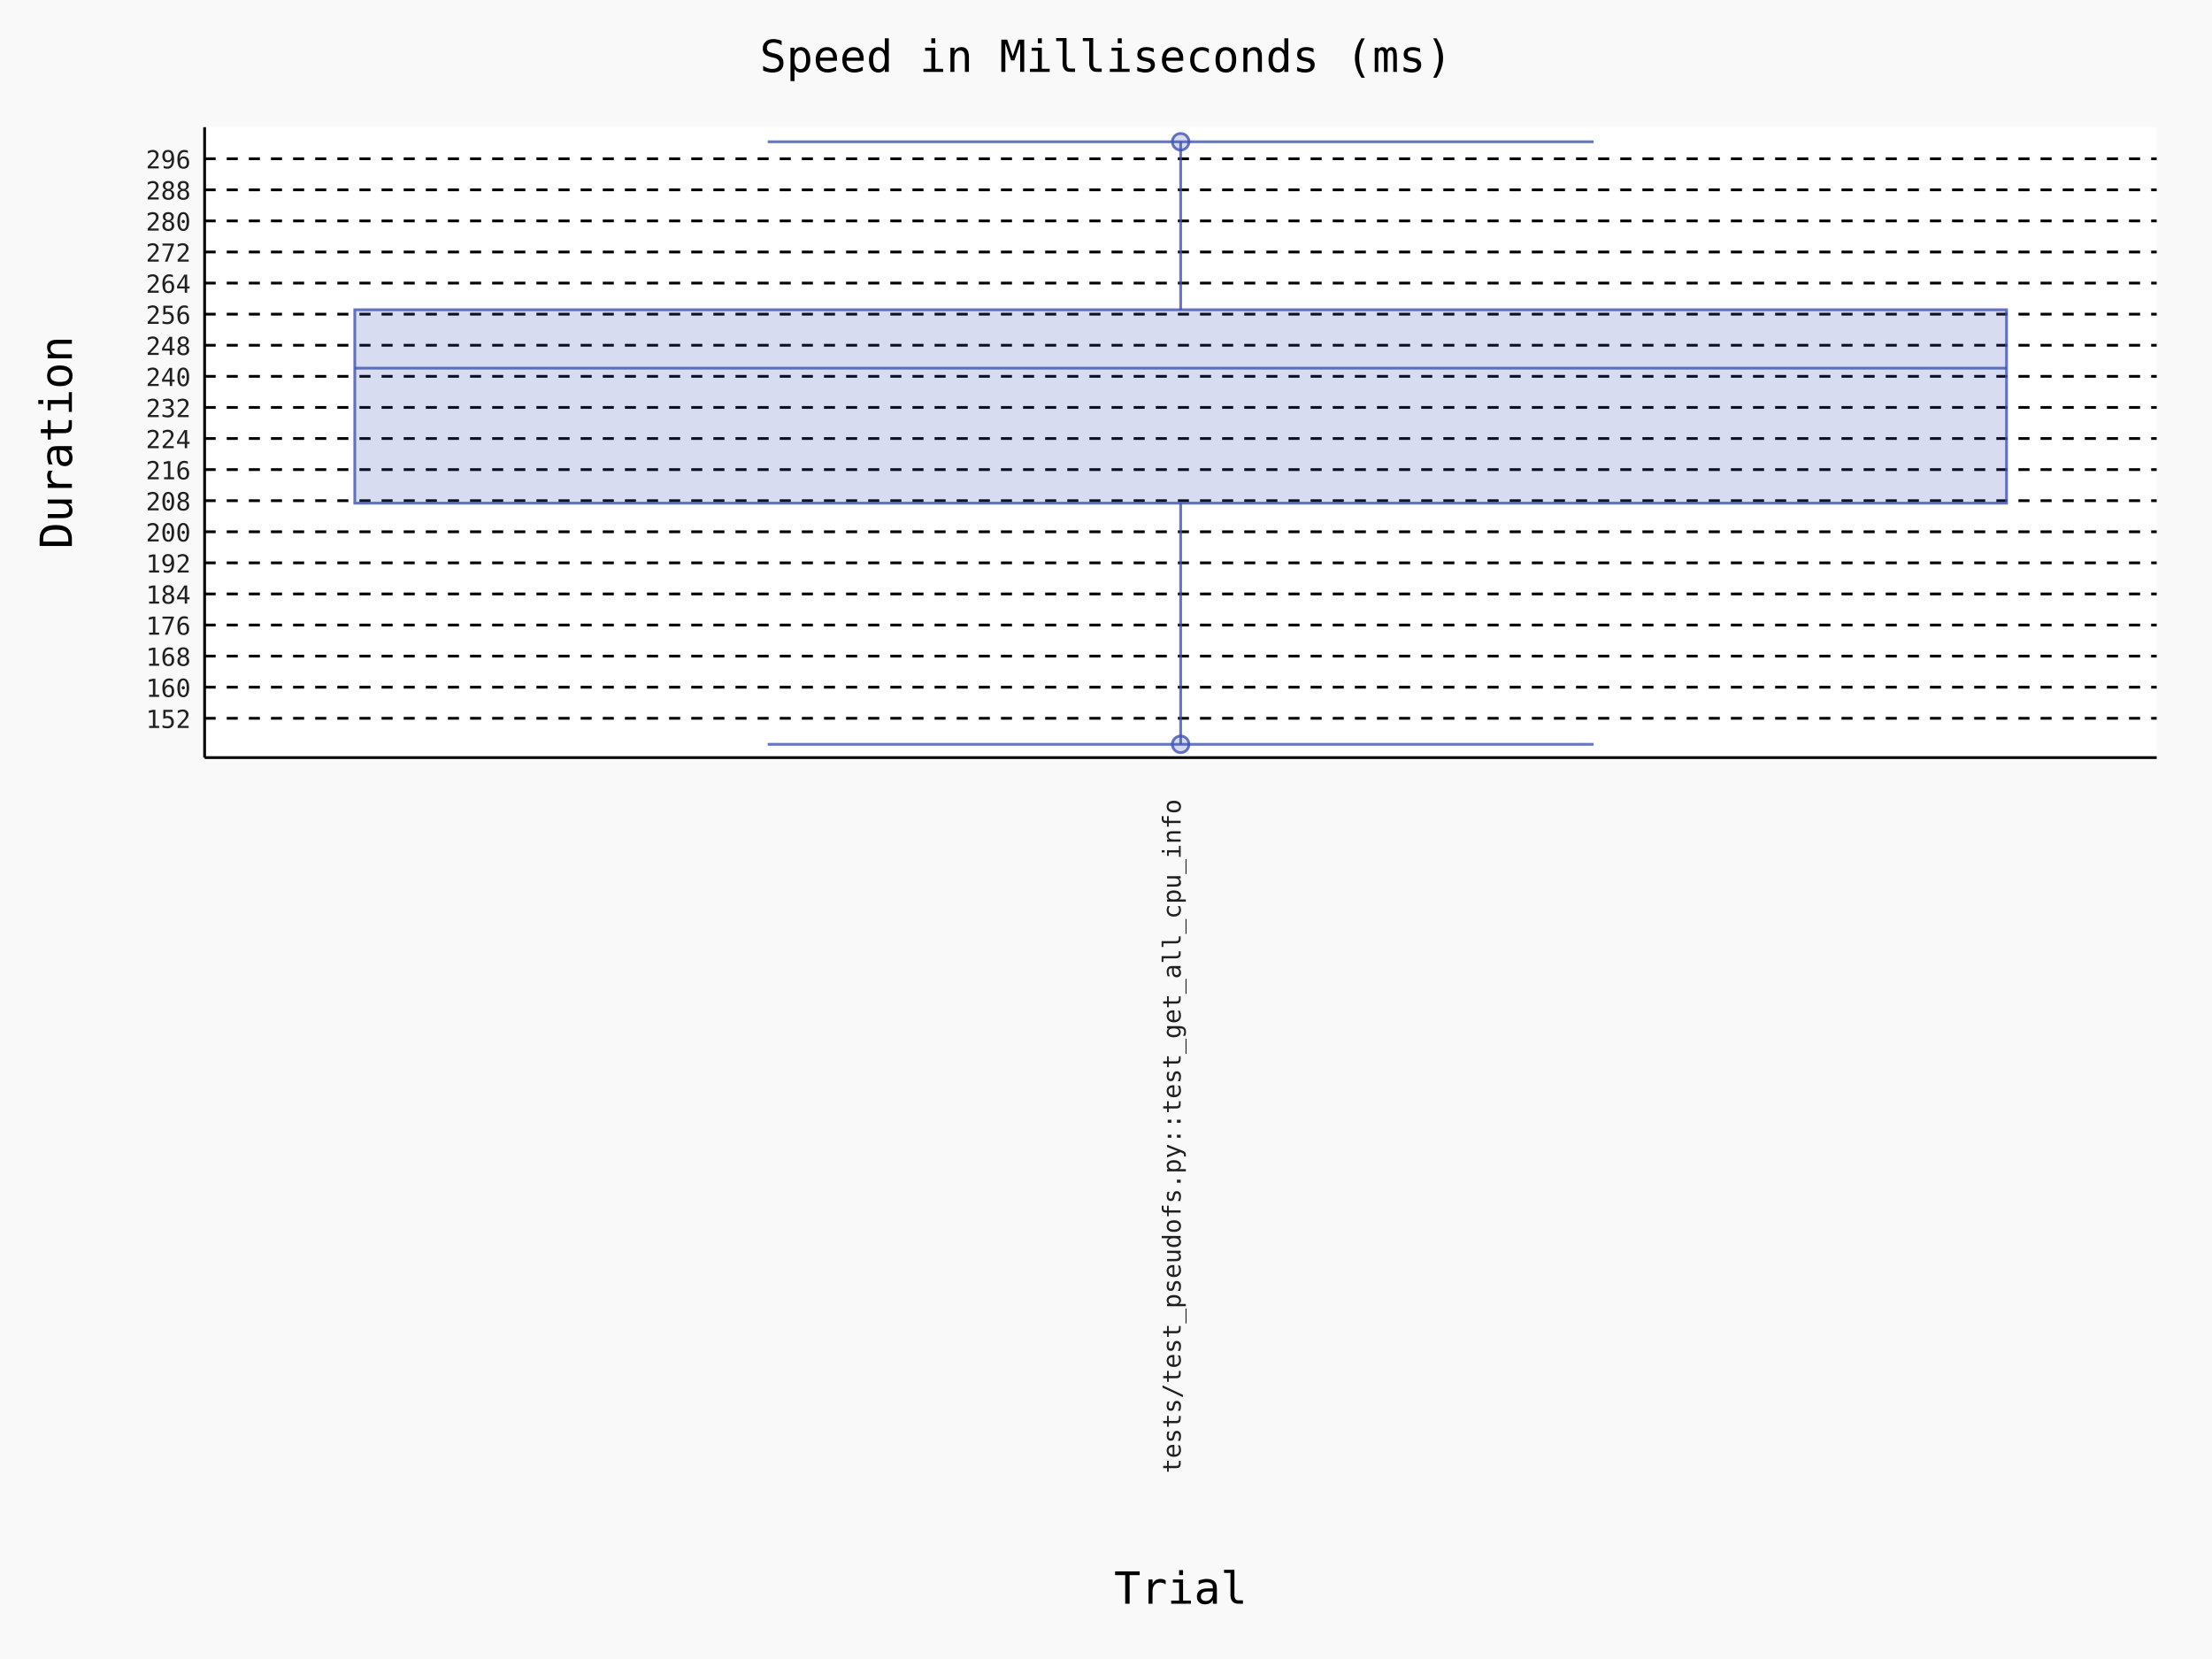
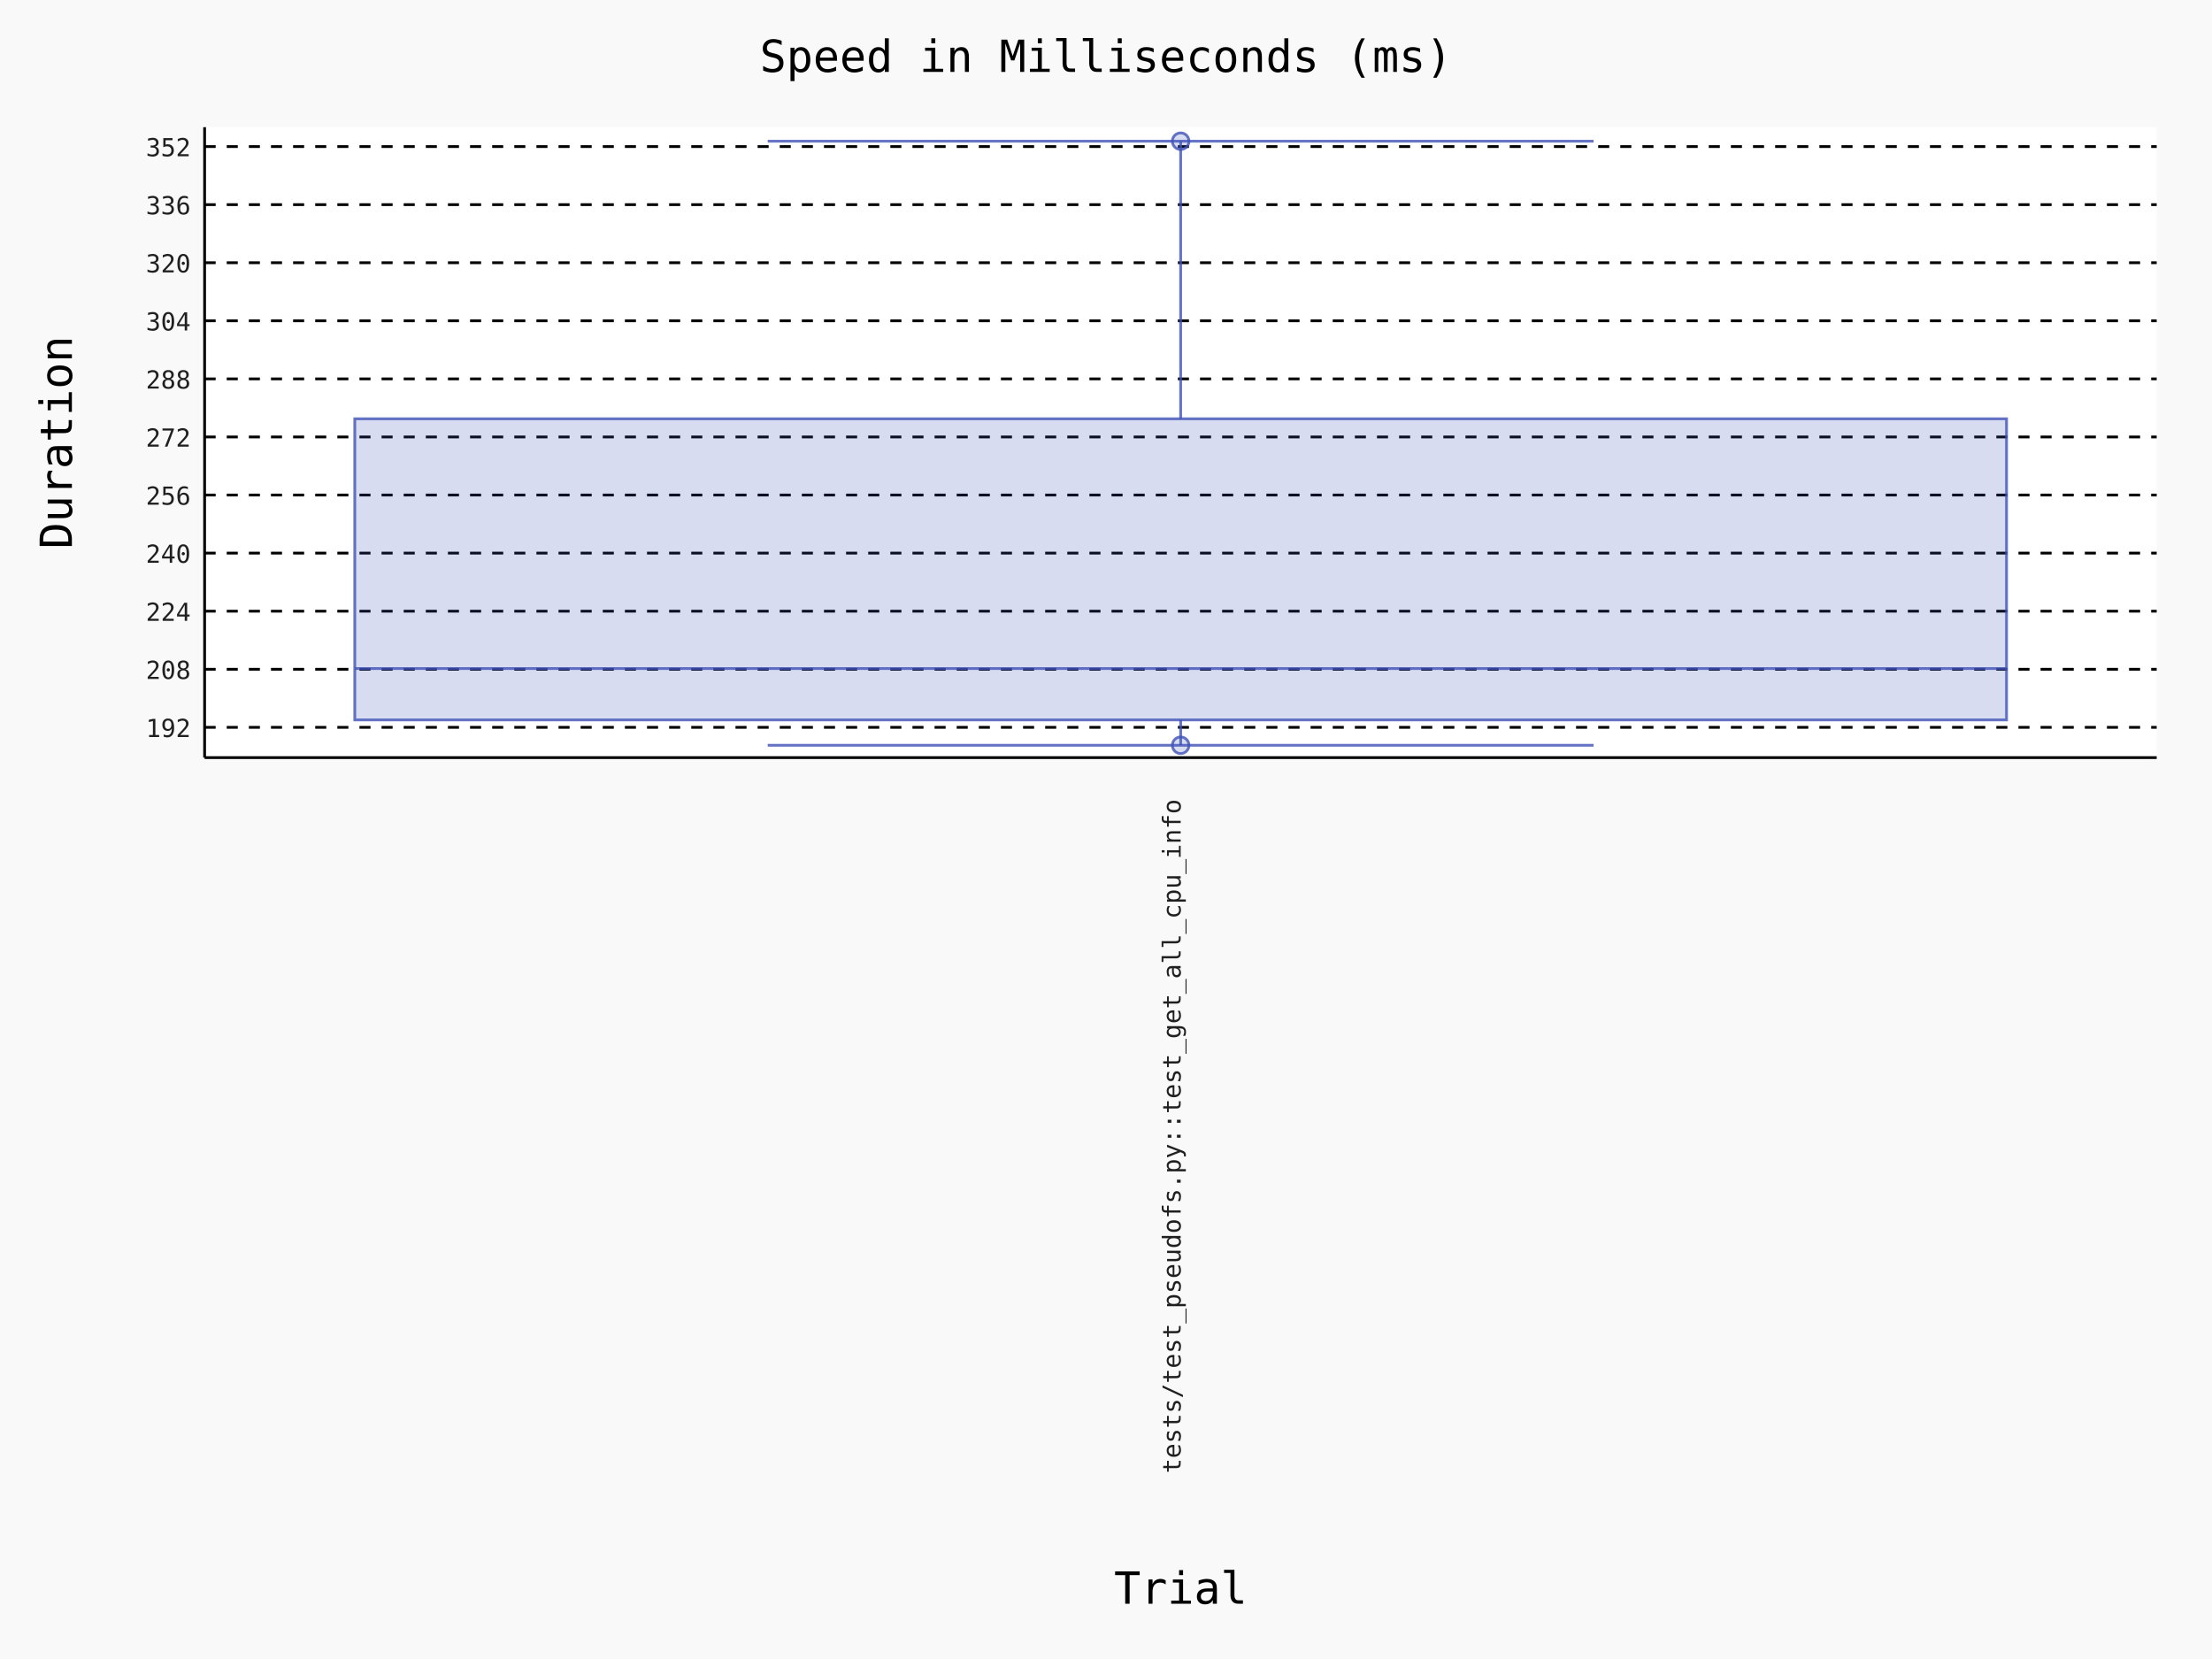
- <svg xmlns="http://www.w3.org/2000/svg" id="chart-94c2f8bf-0ea6-4cd7-937f-e3a21d1a981a" class="pygal-chart" viewBox="0 0 800 600">
+ <svg xmlns="http://www.w3.org/2000/svg" id="chart-79921fbe-befa-4023-b600-308aacb1b09a" class="pygal-chart" viewBox="0 0 800 600">
  <defs>
-     <style type="text/css">#chart-94c2f8bf-0ea6-4cd7-937f-e3a21d1a981a{-webkit-user-select:none;-webkit-font-smoothing:antialiased;font-family:Consolas,"Deja Vu Sans Mono","Bitstream Vera Sans Mono","Courier New",monospace}#chart-94c2f8bf-0ea6-4cd7-937f-e3a21d1a981a .title{font-family:Consolas,"Deja Vu Sans Mono","Bitstream Vera Sans Mono","Courier New",monospace;font-size:16px}#chart-94c2f8bf-0ea6-4cd7-937f-e3a21d1a981a .legends .legend text{font-family:Consolas,"Deja Vu Sans Mono","Bitstream Vera Sans Mono","Courier New",monospace;font-size:14px}#chart-94c2f8bf-0ea6-4cd7-937f-e3a21d1a981a .axis text{font-family:Consolas,"Deja Vu Sans Mono","Bitstream Vera Sans Mono","Courier New",monospace;font-size:10px}#chart-94c2f8bf-0ea6-4cd7-937f-e3a21d1a981a .axis text.major{font-family:Consolas,"Deja Vu Sans Mono","Bitstream Vera Sans Mono","Courier New",monospace;font-size:10px}#chart-94c2f8bf-0ea6-4cd7-937f-e3a21d1a981a .text-overlay text.value{font-family:Consolas,"Deja Vu Sans Mono","Bitstream Vera Sans Mono","Courier New",monospace;font-size:16px}#chart-94c2f8bf-0ea6-4cd7-937f-e3a21d1a981a .text-overlay text.label{font-family:Consolas,"Deja Vu Sans Mono","Bitstream Vera Sans Mono","Courier New",monospace;font-size:10px}#chart-94c2f8bf-0ea6-4cd7-937f-e3a21d1a981a .tooltip{font-family:Consolas,"Deja Vu Sans Mono","Bitstream Vera Sans Mono","Courier New",monospace;font-size:14px}#chart-94c2f8bf-0ea6-4cd7-937f-e3a21d1a981a text.no_data{font-family:Consolas,"Deja Vu Sans Mono","Bitstream Vera Sans Mono","Courier New",monospace;font-size:64px}
- #chart-94c2f8bf-0ea6-4cd7-937f-e3a21d1a981a{background-color:rgba(249,249,249,1)}#chart-94c2f8bf-0ea6-4cd7-937f-e3a21d1a981a path,#chart-94c2f8bf-0ea6-4cd7-937f-e3a21d1a981a line,#chart-94c2f8bf-0ea6-4cd7-937f-e3a21d1a981a rect,#chart-94c2f8bf-0ea6-4cd7-937f-e3a21d1a981a circle{-webkit-transition:150ms;-moz-transition:150ms;transition:150ms}#chart-94c2f8bf-0ea6-4cd7-937f-e3a21d1a981a .graph &gt; .background{fill:rgba(249,249,249,1)}#chart-94c2f8bf-0ea6-4cd7-937f-e3a21d1a981a .plot &gt; .background{fill:rgba(255,255,255,1)}#chart-94c2f8bf-0ea6-4cd7-937f-e3a21d1a981a .graph{fill:rgba(0,0,0,.87)}#chart-94c2f8bf-0ea6-4cd7-937f-e3a21d1a981a text.no_data{fill:rgba(0,0,0,1)}#chart-94c2f8bf-0ea6-4cd7-937f-e3a21d1a981a .title{fill:rgba(0,0,0,1)}#chart-94c2f8bf-0ea6-4cd7-937f-e3a21d1a981a .legends .legend text{fill:rgba(0,0,0,.87)}#chart-94c2f8bf-0ea6-4cd7-937f-e3a21d1a981a .legends .legend:hover text{fill:rgba(0,0,0,1)}#chart-94c2f8bf-0ea6-4cd7-937f-e3a21d1a981a .axis .line{stroke:rgba(0,0,0,1)}#chart-94c2f8bf-0ea6-4cd7-937f-e3a21d1a981a .axis .guide.line{stroke:rgba(0,0,0,.54)}#chart-94c2f8bf-0ea6-4cd7-937f-e3a21d1a981a .axis .major.line{stroke:rgba(0,0,0,.87)}#chart-94c2f8bf-0ea6-4cd7-937f-e3a21d1a981a .axis text.major{fill:rgba(0,0,0,1)}#chart-94c2f8bf-0ea6-4cd7-937f-e3a21d1a981a .axis.y .guides:hover .guide.line,#chart-94c2f8bf-0ea6-4cd7-937f-e3a21d1a981a .line-graph .axis.x .guides:hover .guide.line,#chart-94c2f8bf-0ea6-4cd7-937f-e3a21d1a981a .stackedline-graph .axis.x .guides:hover .guide.line,#chart-94c2f8bf-0ea6-4cd7-937f-e3a21d1a981a .xy-graph .axis.x .guides:hover .guide.line{stroke:rgba(0,0,0,1)}#chart-94c2f8bf-0ea6-4cd7-937f-e3a21d1a981a .axis .guides:hover text{fill:rgba(0,0,0,1)}#chart-94c2f8bf-0ea6-4cd7-937f-e3a21d1a981a .reactive{fill-opacity:.7;stroke-opacity:.8;stroke-width:1}#chart-94c2f8bf-0ea6-4cd7-937f-e3a21d1a981a .ci{stroke:rgba(0,0,0,.87)}#chart-94c2f8bf-0ea6-4cd7-937f-e3a21d1a981a .reactive.active,#chart-94c2f8bf-0ea6-4cd7-937f-e3a21d1a981a .active .reactive{fill-opacity:.8;stroke-opacity:.9;stroke-width:4}#chart-94c2f8bf-0ea6-4cd7-937f-e3a21d1a981a .ci .reactive.active{stroke-width:1.5}#chart-94c2f8bf-0ea6-4cd7-937f-e3a21d1a981a .series text{fill:rgba(0,0,0,1)}#chart-94c2f8bf-0ea6-4cd7-937f-e3a21d1a981a .tooltip rect{fill:rgba(255,255,255,1);stroke:rgba(0,0,0,1);-webkit-transition:opacity 150ms;-moz-transition:opacity 150ms;transition:opacity 150ms}#chart-94c2f8bf-0ea6-4cd7-937f-e3a21d1a981a .tooltip .label{fill:rgba(0,0,0,.87)}#chart-94c2f8bf-0ea6-4cd7-937f-e3a21d1a981a .tooltip .label{fill:rgba(0,0,0,.87)}#chart-94c2f8bf-0ea6-4cd7-937f-e3a21d1a981a .tooltip .legend{font-size:.8em;fill:rgba(0,0,0,.54)}#chart-94c2f8bf-0ea6-4cd7-937f-e3a21d1a981a .tooltip .x_label{font-size:.6em;fill:rgba(0,0,0,1)}#chart-94c2f8bf-0ea6-4cd7-937f-e3a21d1a981a .tooltip .xlink{font-size:.5em;text-decoration:underline}#chart-94c2f8bf-0ea6-4cd7-937f-e3a21d1a981a .tooltip .value{font-size:1.5em}#chart-94c2f8bf-0ea6-4cd7-937f-e3a21d1a981a .bound{font-size:.5em}#chart-94c2f8bf-0ea6-4cd7-937f-e3a21d1a981a .max-value{font-size:.75em;fill:rgba(0,0,0,.54)}#chart-94c2f8bf-0ea6-4cd7-937f-e3a21d1a981a .map-element{fill:rgba(255,255,255,1);stroke:rgba(0,0,0,.54) !important}#chart-94c2f8bf-0ea6-4cd7-937f-e3a21d1a981a .map-element .reactive{fill-opacity:inherit;stroke-opacity:inherit}#chart-94c2f8bf-0ea6-4cd7-937f-e3a21d1a981a .color-0,#chart-94c2f8bf-0ea6-4cd7-937f-e3a21d1a981a .color-0 a:visited{stroke:#3F51B5;fill:#3F51B5}#chart-94c2f8bf-0ea6-4cd7-937f-e3a21d1a981a .text-overlay .color-0 text{fill:black}
- #chart-94c2f8bf-0ea6-4cd7-937f-e3a21d1a981a text.no_data{text-anchor:middle}#chart-94c2f8bf-0ea6-4cd7-937f-e3a21d1a981a .guide.line{fill:none}#chart-94c2f8bf-0ea6-4cd7-937f-e3a21d1a981a .centered{text-anchor:middle}#chart-94c2f8bf-0ea6-4cd7-937f-e3a21d1a981a .title{text-anchor:middle}#chart-94c2f8bf-0ea6-4cd7-937f-e3a21d1a981a .legends .legend text{fill-opacity:1}#chart-94c2f8bf-0ea6-4cd7-937f-e3a21d1a981a .axis.x text{text-anchor:middle}#chart-94c2f8bf-0ea6-4cd7-937f-e3a21d1a981a .axis.x:not(.web) text[transform]{text-anchor:start}#chart-94c2f8bf-0ea6-4cd7-937f-e3a21d1a981a .axis.x:not(.web) text[transform].backwards{text-anchor:end}#chart-94c2f8bf-0ea6-4cd7-937f-e3a21d1a981a .axis.y text{text-anchor:end}#chart-94c2f8bf-0ea6-4cd7-937f-e3a21d1a981a .axis.y text[transform].backwards{text-anchor:start}#chart-94c2f8bf-0ea6-4cd7-937f-e3a21d1a981a .axis.y2 text{text-anchor:start}#chart-94c2f8bf-0ea6-4cd7-937f-e3a21d1a981a .axis.y2 text[transform].backwards{text-anchor:end}#chart-94c2f8bf-0ea6-4cd7-937f-e3a21d1a981a .axis .guide.line{stroke-dasharray:4,4;stroke:black}#chart-94c2f8bf-0ea6-4cd7-937f-e3a21d1a981a .axis .major.guide.line{stroke-dasharray:6,6;stroke:black}#chart-94c2f8bf-0ea6-4cd7-937f-e3a21d1a981a .horizontal .axis.y .guide.line,#chart-94c2f8bf-0ea6-4cd7-937f-e3a21d1a981a .horizontal .axis.y2 .guide.line,#chart-94c2f8bf-0ea6-4cd7-937f-e3a21d1a981a .vertical .axis.x .guide.line{opacity:0}#chart-94c2f8bf-0ea6-4cd7-937f-e3a21d1a981a .horizontal .axis.always_show .guide.line,#chart-94c2f8bf-0ea6-4cd7-937f-e3a21d1a981a .vertical .axis.always_show .guide.line{opacity:1 !important}#chart-94c2f8bf-0ea6-4cd7-937f-e3a21d1a981a .axis.y .guides:hover .guide.line,#chart-94c2f8bf-0ea6-4cd7-937f-e3a21d1a981a .axis.y2 .guides:hover .guide.line,#chart-94c2f8bf-0ea6-4cd7-937f-e3a21d1a981a .axis.x .guides:hover .guide.line{opacity:1}#chart-94c2f8bf-0ea6-4cd7-937f-e3a21d1a981a .axis .guides:hover text{opacity:1}#chart-94c2f8bf-0ea6-4cd7-937f-e3a21d1a981a .nofill{fill:none}#chart-94c2f8bf-0ea6-4cd7-937f-e3a21d1a981a .subtle-fill{fill-opacity:.2}#chart-94c2f8bf-0ea6-4cd7-937f-e3a21d1a981a .dot{stroke-width:1px;fill-opacity:1;stroke-opacity:1}#chart-94c2f8bf-0ea6-4cd7-937f-e3a21d1a981a .dot.active{stroke-width:5px}#chart-94c2f8bf-0ea6-4cd7-937f-e3a21d1a981a .dot.negative{fill:transparent}#chart-94c2f8bf-0ea6-4cd7-937f-e3a21d1a981a text,#chart-94c2f8bf-0ea6-4cd7-937f-e3a21d1a981a tspan{stroke:none !important}#chart-94c2f8bf-0ea6-4cd7-937f-e3a21d1a981a .series text.active{opacity:1}#chart-94c2f8bf-0ea6-4cd7-937f-e3a21d1a981a .tooltip rect{fill-opacity:.95;stroke-width:.5}#chart-94c2f8bf-0ea6-4cd7-937f-e3a21d1a981a .tooltip text{fill-opacity:1}#chart-94c2f8bf-0ea6-4cd7-937f-e3a21d1a981a .showable{visibility:hidden}#chart-94c2f8bf-0ea6-4cd7-937f-e3a21d1a981a .showable.shown{visibility:visible}#chart-94c2f8bf-0ea6-4cd7-937f-e3a21d1a981a .gauge-background{fill:rgba(229,229,229,1);stroke:none}#chart-94c2f8bf-0ea6-4cd7-937f-e3a21d1a981a .bg-lines{stroke:rgba(249,249,249,1);stroke-width:2px}
+     <style type="text/css">#chart-79921fbe-befa-4023-b600-308aacb1b09a{-webkit-user-select:none;-webkit-font-smoothing:antialiased;font-family:Consolas,"Deja Vu Sans Mono","Bitstream Vera Sans Mono","Courier New",monospace}#chart-79921fbe-befa-4023-b600-308aacb1b09a .title{font-family:Consolas,"Deja Vu Sans Mono","Bitstream Vera Sans Mono","Courier New",monospace;font-size:16px}#chart-79921fbe-befa-4023-b600-308aacb1b09a .legends .legend text{font-family:Consolas,"Deja Vu Sans Mono","Bitstream Vera Sans Mono","Courier New",monospace;font-size:14px}#chart-79921fbe-befa-4023-b600-308aacb1b09a .axis text{font-family:Consolas,"Deja Vu Sans Mono","Bitstream Vera Sans Mono","Courier New",monospace;font-size:10px}#chart-79921fbe-befa-4023-b600-308aacb1b09a .axis text.major{font-family:Consolas,"Deja Vu Sans Mono","Bitstream Vera Sans Mono","Courier New",monospace;font-size:10px}#chart-79921fbe-befa-4023-b600-308aacb1b09a .text-overlay text.value{font-family:Consolas,"Deja Vu Sans Mono","Bitstream Vera Sans Mono","Courier New",monospace;font-size:16px}#chart-79921fbe-befa-4023-b600-308aacb1b09a .text-overlay text.label{font-family:Consolas,"Deja Vu Sans Mono","Bitstream Vera Sans Mono","Courier New",monospace;font-size:10px}#chart-79921fbe-befa-4023-b600-308aacb1b09a .tooltip{font-family:Consolas,"Deja Vu Sans Mono","Bitstream Vera Sans Mono","Courier New",monospace;font-size:14px}#chart-79921fbe-befa-4023-b600-308aacb1b09a text.no_data{font-family:Consolas,"Deja Vu Sans Mono","Bitstream Vera Sans Mono","Courier New",monospace;font-size:64px}
+ #chart-79921fbe-befa-4023-b600-308aacb1b09a{background-color:rgba(249,249,249,1)}#chart-79921fbe-befa-4023-b600-308aacb1b09a path,#chart-79921fbe-befa-4023-b600-308aacb1b09a line,#chart-79921fbe-befa-4023-b600-308aacb1b09a rect,#chart-79921fbe-befa-4023-b600-308aacb1b09a circle{-webkit-transition:150ms;-moz-transition:150ms;transition:150ms}#chart-79921fbe-befa-4023-b600-308aacb1b09a .graph &gt; .background{fill:rgba(249,249,249,1)}#chart-79921fbe-befa-4023-b600-308aacb1b09a .plot &gt; .background{fill:rgba(255,255,255,1)}#chart-79921fbe-befa-4023-b600-308aacb1b09a .graph{fill:rgba(0,0,0,.87)}#chart-79921fbe-befa-4023-b600-308aacb1b09a text.no_data{fill:rgba(0,0,0,1)}#chart-79921fbe-befa-4023-b600-308aacb1b09a .title{fill:rgba(0,0,0,1)}#chart-79921fbe-befa-4023-b600-308aacb1b09a .legends .legend text{fill:rgba(0,0,0,.87)}#chart-79921fbe-befa-4023-b600-308aacb1b09a .legends .legend:hover text{fill:rgba(0,0,0,1)}#chart-79921fbe-befa-4023-b600-308aacb1b09a .axis .line{stroke:rgba(0,0,0,1)}#chart-79921fbe-befa-4023-b600-308aacb1b09a .axis .guide.line{stroke:rgba(0,0,0,.54)}#chart-79921fbe-befa-4023-b600-308aacb1b09a .axis .major.line{stroke:rgba(0,0,0,.87)}#chart-79921fbe-befa-4023-b600-308aacb1b09a .axis text.major{fill:rgba(0,0,0,1)}#chart-79921fbe-befa-4023-b600-308aacb1b09a .axis.y .guides:hover .guide.line,#chart-79921fbe-befa-4023-b600-308aacb1b09a .line-graph .axis.x .guides:hover .guide.line,#chart-79921fbe-befa-4023-b600-308aacb1b09a .stackedline-graph .axis.x .guides:hover .guide.line,#chart-79921fbe-befa-4023-b600-308aacb1b09a .xy-graph .axis.x .guides:hover .guide.line{stroke:rgba(0,0,0,1)}#chart-79921fbe-befa-4023-b600-308aacb1b09a .axis .guides:hover text{fill:rgba(0,0,0,1)}#chart-79921fbe-befa-4023-b600-308aacb1b09a .reactive{fill-opacity:.7;stroke-opacity:.8;stroke-width:1}#chart-79921fbe-befa-4023-b600-308aacb1b09a .ci{stroke:rgba(0,0,0,.87)}#chart-79921fbe-befa-4023-b600-308aacb1b09a .reactive.active,#chart-79921fbe-befa-4023-b600-308aacb1b09a .active .reactive{fill-opacity:.8;stroke-opacity:.9;stroke-width:4}#chart-79921fbe-befa-4023-b600-308aacb1b09a .ci .reactive.active{stroke-width:1.5}#chart-79921fbe-befa-4023-b600-308aacb1b09a .series text{fill:rgba(0,0,0,1)}#chart-79921fbe-befa-4023-b600-308aacb1b09a .tooltip rect{fill:rgba(255,255,255,1);stroke:rgba(0,0,0,1);-webkit-transition:opacity 150ms;-moz-transition:opacity 150ms;transition:opacity 150ms}#chart-79921fbe-befa-4023-b600-308aacb1b09a .tooltip .label{fill:rgba(0,0,0,.87)}#chart-79921fbe-befa-4023-b600-308aacb1b09a .tooltip .label{fill:rgba(0,0,0,.87)}#chart-79921fbe-befa-4023-b600-308aacb1b09a .tooltip .legend{font-size:.8em;fill:rgba(0,0,0,.54)}#chart-79921fbe-befa-4023-b600-308aacb1b09a .tooltip .x_label{font-size:.6em;fill:rgba(0,0,0,1)}#chart-79921fbe-befa-4023-b600-308aacb1b09a .tooltip .xlink{font-size:.5em;text-decoration:underline}#chart-79921fbe-befa-4023-b600-308aacb1b09a .tooltip .value{font-size:1.5em}#chart-79921fbe-befa-4023-b600-308aacb1b09a .bound{font-size:.5em}#chart-79921fbe-befa-4023-b600-308aacb1b09a .max-value{font-size:.75em;fill:rgba(0,0,0,.54)}#chart-79921fbe-befa-4023-b600-308aacb1b09a .map-element{fill:rgba(255,255,255,1);stroke:rgba(0,0,0,.54) !important}#chart-79921fbe-befa-4023-b600-308aacb1b09a .map-element .reactive{fill-opacity:inherit;stroke-opacity:inherit}#chart-79921fbe-befa-4023-b600-308aacb1b09a .color-0,#chart-79921fbe-befa-4023-b600-308aacb1b09a .color-0 a:visited{stroke:#3F51B5;fill:#3F51B5}#chart-79921fbe-befa-4023-b600-308aacb1b09a .text-overlay .color-0 text{fill:black}
+ #chart-79921fbe-befa-4023-b600-308aacb1b09a text.no_data{text-anchor:middle}#chart-79921fbe-befa-4023-b600-308aacb1b09a .guide.line{fill:none}#chart-79921fbe-befa-4023-b600-308aacb1b09a .centered{text-anchor:middle}#chart-79921fbe-befa-4023-b600-308aacb1b09a .title{text-anchor:middle}#chart-79921fbe-befa-4023-b600-308aacb1b09a .legends .legend text{fill-opacity:1}#chart-79921fbe-befa-4023-b600-308aacb1b09a .axis.x text{text-anchor:middle}#chart-79921fbe-befa-4023-b600-308aacb1b09a .axis.x:not(.web) text[transform]{text-anchor:start}#chart-79921fbe-befa-4023-b600-308aacb1b09a .axis.x:not(.web) text[transform].backwards{text-anchor:end}#chart-79921fbe-befa-4023-b600-308aacb1b09a .axis.y text{text-anchor:end}#chart-79921fbe-befa-4023-b600-308aacb1b09a .axis.y text[transform].backwards{text-anchor:start}#chart-79921fbe-befa-4023-b600-308aacb1b09a .axis.y2 text{text-anchor:start}#chart-79921fbe-befa-4023-b600-308aacb1b09a .axis.y2 text[transform].backwards{text-anchor:end}#chart-79921fbe-befa-4023-b600-308aacb1b09a .axis .guide.line{stroke-dasharray:4,4;stroke:black}#chart-79921fbe-befa-4023-b600-308aacb1b09a .axis .major.guide.line{stroke-dasharray:6,6;stroke:black}#chart-79921fbe-befa-4023-b600-308aacb1b09a .horizontal .axis.y .guide.line,#chart-79921fbe-befa-4023-b600-308aacb1b09a .horizontal .axis.y2 .guide.line,#chart-79921fbe-befa-4023-b600-308aacb1b09a .vertical .axis.x .guide.line{opacity:0}#chart-79921fbe-befa-4023-b600-308aacb1b09a .horizontal .axis.always_show .guide.line,#chart-79921fbe-befa-4023-b600-308aacb1b09a .vertical .axis.always_show .guide.line{opacity:1 !important}#chart-79921fbe-befa-4023-b600-308aacb1b09a .axis.y .guides:hover .guide.line,#chart-79921fbe-befa-4023-b600-308aacb1b09a .axis.y2 .guides:hover .guide.line,#chart-79921fbe-befa-4023-b600-308aacb1b09a .axis.x .guides:hover .guide.line{opacity:1}#chart-79921fbe-befa-4023-b600-308aacb1b09a .axis .guides:hover text{opacity:1}#chart-79921fbe-befa-4023-b600-308aacb1b09a .nofill{fill:none}#chart-79921fbe-befa-4023-b600-308aacb1b09a .subtle-fill{fill-opacity:.2}#chart-79921fbe-befa-4023-b600-308aacb1b09a .dot{stroke-width:1px;fill-opacity:1;stroke-opacity:1}#chart-79921fbe-befa-4023-b600-308aacb1b09a .dot.active{stroke-width:5px}#chart-79921fbe-befa-4023-b600-308aacb1b09a .dot.negative{fill:transparent}#chart-79921fbe-befa-4023-b600-308aacb1b09a text,#chart-79921fbe-befa-4023-b600-308aacb1b09a tspan{stroke:none !important}#chart-79921fbe-befa-4023-b600-308aacb1b09a .series text.active{opacity:1}#chart-79921fbe-befa-4023-b600-308aacb1b09a .tooltip rect{fill-opacity:.95;stroke-width:.5}#chart-79921fbe-befa-4023-b600-308aacb1b09a .tooltip text{fill-opacity:1}#chart-79921fbe-befa-4023-b600-308aacb1b09a .showable{visibility:hidden}#chart-79921fbe-befa-4023-b600-308aacb1b09a .showable.shown{visibility:visible}#chart-79921fbe-befa-4023-b600-308aacb1b09a .gauge-background{fill:rgba(229,229,229,1);stroke:none}#chart-79921fbe-befa-4023-b600-308aacb1b09a .bg-lines{stroke:rgba(249,249,249,1);stroke-width:2px}
.tooltip .value{font-size:1em !important}.axis text{font-size:9px !important}</style>
  </defs>
  <g class="graph custombox-graph vertical">
    <rect x="0" y="0" width="800" height="600" class="background" />
    <g transform="translate(74, 46)" class="plot">
      <rect x="0" y="0" width="706.0" height="228.0" class="background" />
      <g class="axis y always_show">
        <path d="M0 228 h706" class="line" />
        <g class="guides">
-           <path d="M0 213.778 h706" class="guide line" />
-           <text x="-5" y="217.278" class="">152</text>
+           <path d="M0 217.052 h706" class="guide line" />
+           <text x="-5" y="220.552" class="">192</text>
        </g>
        <g class="guides">
-           <path d="M0 202.536 h706" class="guide line" />
-           <text x="-5" y="206.036" class="">160</text>
+           <path d="M0 196.047 h706" class="guide line" />
+           <text x="-5" y="199.547" class="">208</text>
        </g>
        <g class="guides">
-           <path d="M0 191.293 h706" class="guide line" />
-           <text x="-5" y="194.793" class="">168</text>
+           <path d="M0 175.043 h706" class="guide line" />
+           <text x="-5" y="178.543" class="">224</text>
        </g>
        <g class="guides">
-           <path d="M0 180.05 h706" class="guide line" />
-           <text x="-5" y="183.55" class="">176</text>
+           <path d="M0 154.039 h706" class="guide line" />
+           <text x="-5" y="157.539" class="">240</text>
        </g>
        <g class="guides">
-           <path d="M0 168.808 h706" class="guide line" />
-           <text x="-5" y="172.308" class="">184</text>
+           <path d="M0 133.035 h706" class="guide line" />
+           <text x="-5" y="136.535" class="">256</text>
        </g>
        <g class="guides">
-           <path d="M0 157.565 h706" class="guide line" />
-           <text x="-5" y="161.065" class="">192</text>
+           <path d="M0 112.031 h706" class="guide line" />
+           <text x="-5" y="115.531" class="">272</text>
        </g>
        <g class="guides">
-           <path d="M0 146.322 h706" class="guide line" />
-           <text x="-5" y="149.822" class="">200</text>
+           <path d="M0 91.027 h706" class="guide line" />
+           <text x="-5" y="94.527" class="">288</text>
        </g>
        <g class="guides">
-           <path d="M0 135.08 h706" class="guide line" />
-           <text x="-5" y="138.58" class="">208</text>
+           <path d="M0 70.023 h706" class="guide line" />
+           <text x="-5" y="73.523" class="">304</text>
        </g>
        <g class="guides">
-           <path d="M0 123.837 h706" class="guide line" />
-           <text x="-5" y="127.337" class="">216</text>
+           <path d="M0 49.018 h706" class="guide line" />
+           <text x="-5" y="52.518" class="">320</text>
        </g>
        <g class="guides">
-           <path d="M0 112.595 h706" class="guide line" />
-           <text x="-5" y="116.095" class="">224</text>
+           <path d="M0 28.014 h706" class="guide line" />
+           <text x="-5" y="31.514" class="">336</text>
        </g>
        <g class="guides">
-           <path d="M0 101.352 h706" class="guide line" />
-           <text x="-5" y="104.852" class="">232</text>
-         </g>
-         <g class="guides">
-           <path d="M0 90.109 h706" class="guide line" />
-           <text x="-5" y="93.609" class="">240</text>
-         </g>
-         <g class="guides">
-           <path d="M0 78.867 h706" class="guide line" />
-           <text x="-5" y="82.367" class="">248</text>
-         </g>
-         <g class="guides">
-           <path d="M0 67.624 h706" class="guide line" />
-           <text x="-5" y="71.124" class="">256</text>
-         </g>
-         <g class="guides">
-           <path d="M0 56.382 h706" class="guide line" />
-           <text x="-5" y="59.882" class="">264</text>
-         </g>
-         <g class="guides">
-           <path d="M0 45.139 h706" class="guide line" />
-           <text x="-5" y="48.639" class="">272</text>
-         </g>
-         <g class="guides">
-           <path d="M0 33.896 h706" class="guide line" />
-           <text x="-5" y="37.396" class="">280</text>
-         </g>
-         <g class="guides">
-           <path d="M0 22.654 h706" class="guide line" />
-           <text x="-5" y="26.154" class="">288</text>
-         </g>
-         <g class="guides">
-           <path d="M0 11.411 h706" class="guide line" />
-           <text x="-5" y="14.911" class="">296</text>
+           <path d="M0 7.01 h706" class="guide line" />
+           <text x="-5" y="10.51" class="">352</text>
        </g>
      </g>
      <g class="axis x">
        <path d="M0 0 v228" class="line" />
        <g class="guides">
          <path d="M353 0 v228" class="guide line" />
          <text x="353.0" y="243.0" class="backwards" transform="rotate(270 353 243)">tests/test_pseudofs.py::test_get_all_cpu_info</text>
        </g>
      </g>
      <g class="series serie-0 color-0">
        <g class="boxes">
          <g class="box">
-             <path stroke-width="3" d="M203.654 223.194 L502.346 223.194" class="reactive tooltip-trigger" />
-             <path stroke-width="3" d="M54.308 87.153 L651.692 87.153" class="reactive tooltip-trigger" />
-             <path stroke-width="3" d="M203.654 5.275 L502.346 5.275" class="reactive tooltip-trigger" />
-             <path stroke-width="2" d="M353 223.194 L353 135.983" class="reactive tooltip-trigger" />
-             <path stroke-width="2" d="M353 5.275 L353 66.029" class="reactive tooltip-trigger" />
-             <rect x="54.308" y="66.029" height="69.954" width="597.385" class="subtle-fill reactive tooltip-trigger" />
-             <circle cx="353.0" cy="223.194" r="3" class="subtle-fill reactive tooltip-trigger" />
-             <circle cx="353.0" cy="5.275" r="3" class="subtle-fill reactive tooltip-trigger" />
+             <path stroke-width="3" d="M203.654 223.538 L502.346 223.538" class="reactive tooltip-trigger" />
+             <path stroke-width="3" d="M54.308 195.789 L651.692 195.789" class="reactive tooltip-trigger" />
+             <path stroke-width="3" d="M203.654 5.069 L502.346 5.069" class="reactive tooltip-trigger" />
+             <path stroke-width="2" d="M353 223.538 L353 214.365" class="reactive tooltip-trigger" />
+             <path stroke-width="2" d="M353 5.069 L353 105.46" class="reactive tooltip-trigger" />
+             <rect x="54.308" y="105.46" height="108.905" width="597.385" class="subtle-fill reactive tooltip-trigger" />
+             <circle cx="353.0" cy="223.538" r="3" class="subtle-fill reactive tooltip-trigger" />
+             <circle cx="353.0" cy="5.069" r="3" class="subtle-fill reactive tooltip-trigger" />
          </g>
        </g>
      </g>
    </g>
    <g class="titles">
      <text x="400.0" y="26" class="title plot_title">Speed in Milliseconds (ms)</text>
      <text x="427.0" y="580.0" class="title">Trial</text>
      <text x="0" y="186.0" class="title" transform="rotate(-90 0 160)">Duration</text>
    </g>
    <g transform="translate(74, 46)" class="plot overlay">
      <g class="series serie-0 color-0" />
    </g>
    <g transform="translate(74, 46)" class="plot text-overlay">
      <g class="series serie-0 color-0" />
    </g>
    <g transform="translate(74, 46)" class="plot tooltip-overlay">
      <g transform="translate(0 0)" style="opacity: 0" class="tooltip">
        <rect rx="0" ry="0" width="0" height="0" class="tooltip-box" />
        <g class="text" />
      </g>
    </g>
  </g>
</svg>
